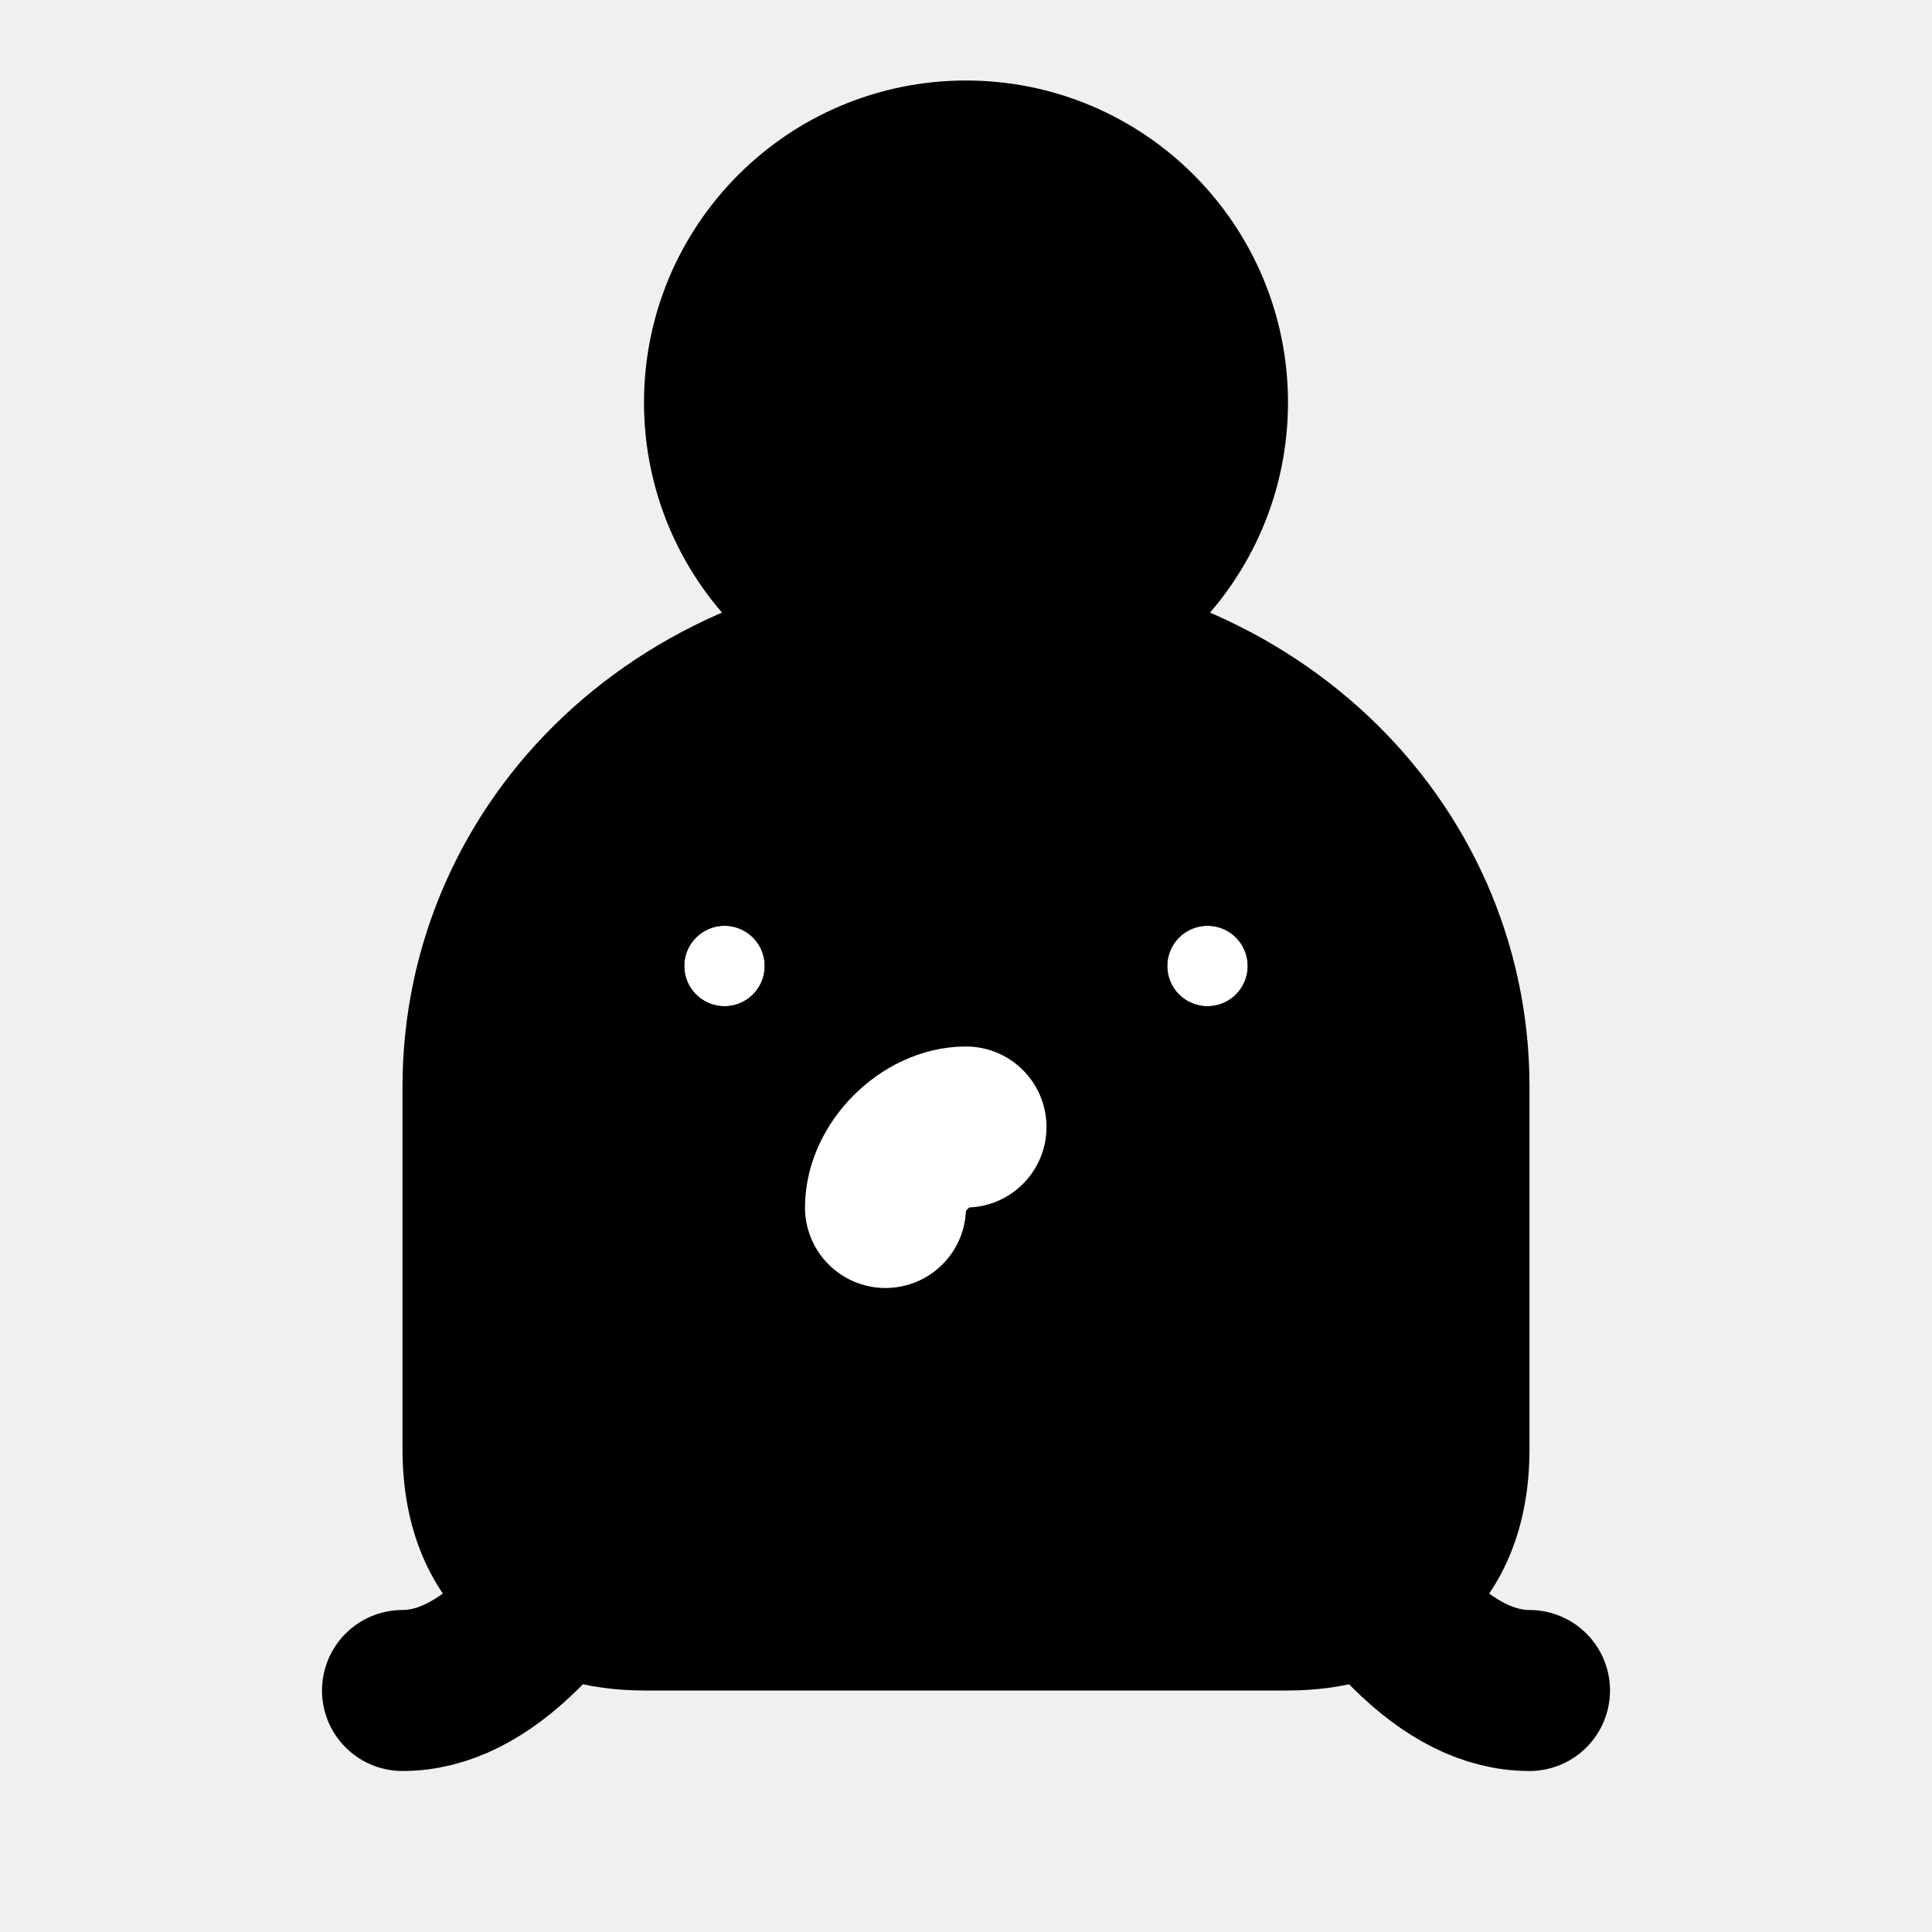
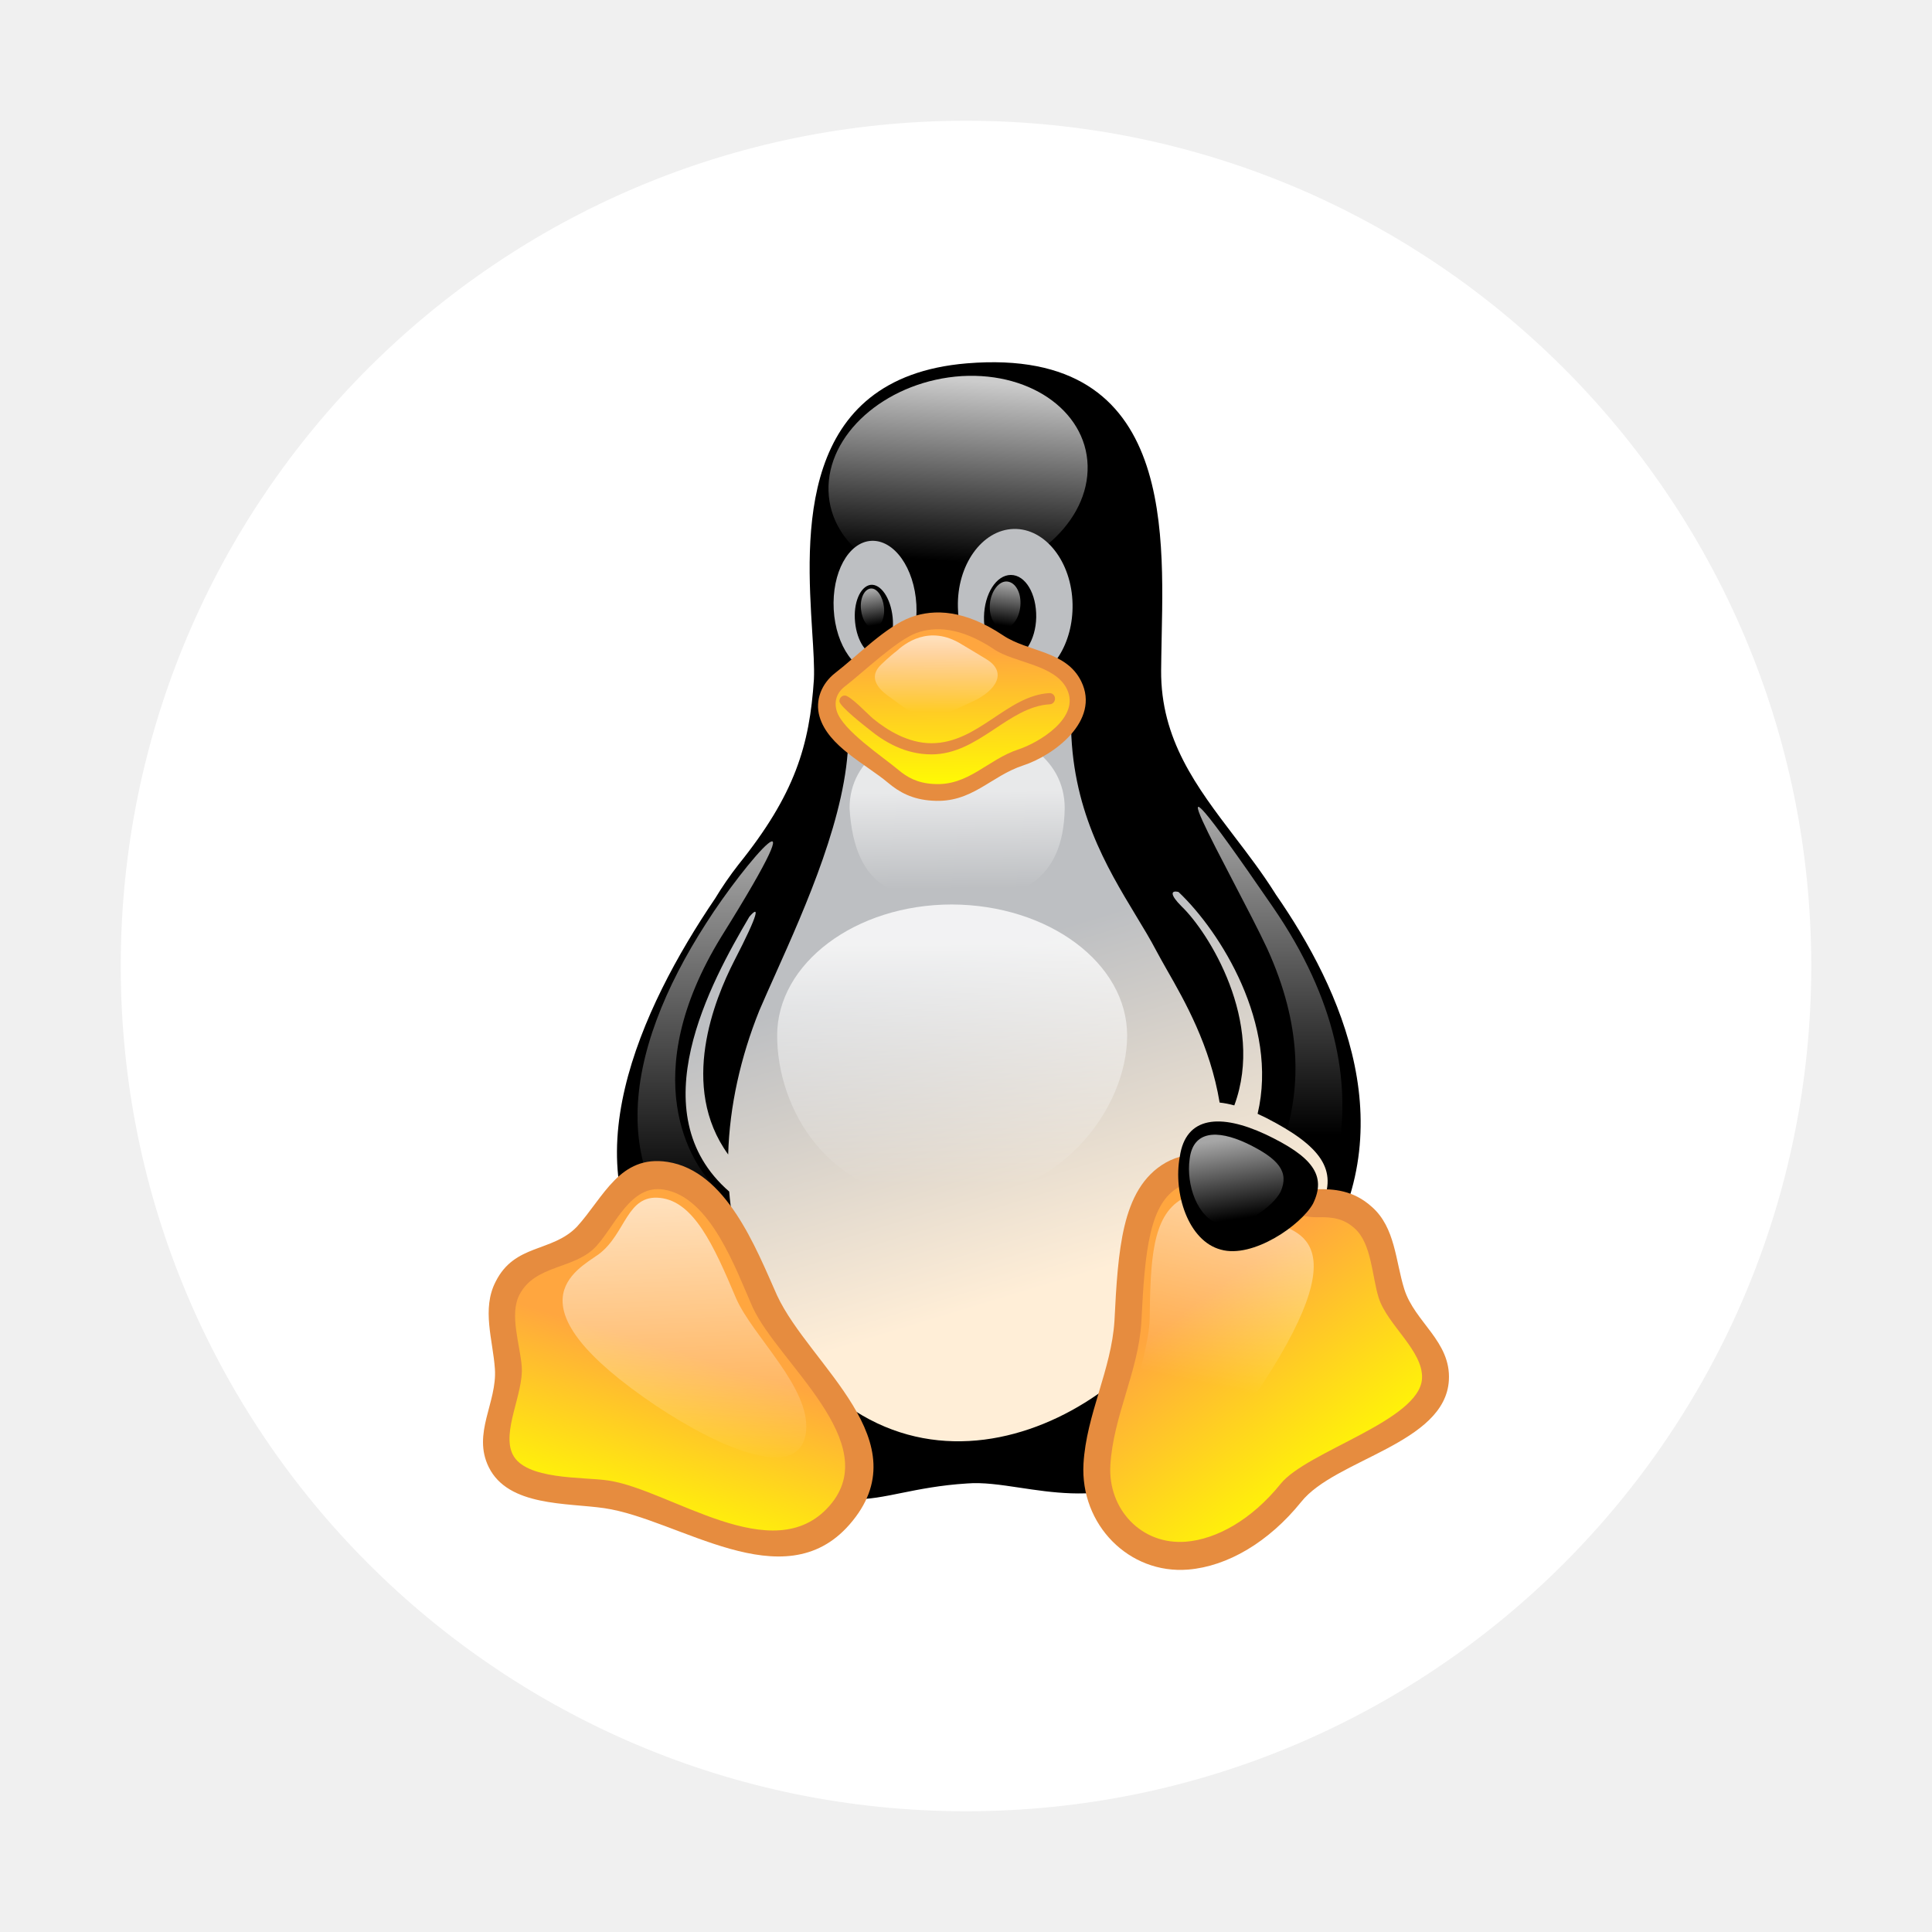
- <svg xmlns="http://www.w3.org/2000/svg" viewBox="0 0 24 24" fill="none" stroke="currentColor" stroke-width="2" stroke-linecap="round" stroke-linejoin="round">
-   <ellipse cx="12" cy="5" rx="3" ry="3" fill="currentColor" />
-   <path d="M12 8c-3.5 0-6 2.5-6 5.5V18c0 1.5 1 2 2 2h8c1 0 2-0.5 2-2v-4.5C18 10.5 15.5 8 12 8z" fill="currentColor" />
-   <circle cx="9" cy="12" r="0.5" fill="white" />
-   <circle cx="15" cy="12" r="0.5" fill="white" />
-   <path d="M12 14c-0.5 0-1 0.5-1 1" stroke="white" fill="none" />
-   <path d="M8 18c-1 2-2 3-3 3M16 18c1 2 2 3 3 3" stroke="currentColor" fill="none" />
+ <svg xmlns="http://www.w3.org/2000/svg" width="800px" height="800px" viewBox="0 0 32 32" fill="none">
+   <path d="M30 16C30 23.728 23.735 30 16 30C8.265 30 2 23.728 2 16C2 8.265 8.265 2 16 2C23.735 2 30 8.265 30 16Z" fill="white" />
+   <path d="M11.306 21.91C11.181 21.723 11.071 21.471 10.982 21.17C9.376 19.358 10.617 16.692 11.845 14.881C11.962 14.687 12.091 14.5 12.23 14.322C13.167 13.158 13.409 12.348 13.481 11.252C13.49 11.048 13.473 10.778 13.453 10.468C13.354 8.884 13.19 6.252 16.016 6.018C19.549 5.727 19.261 8.971 19.235 10.873C19.234 10.952 19.233 11.028 19.232 11.102C19.223 12.249 19.821 13.034 20.445 13.854C20.674 14.153 20.905 14.457 21.112 14.784C21.118 14.794 21.124 14.804 21.13 14.813C22.222 16.388 23.299 18.737 21.799 20.965C21.589 21.726 21.27 22.424 20.843 22.992C19.314 25.005 17.954 24.801 16.892 24.641C16.572 24.593 16.279 24.549 16.016 24.571C15.58 24.598 15.23 24.668 14.928 24.729C13.761 24.965 13.305 25.057 11.306 21.91Z" fill="#000000" />
+   <path d="M18.014 7.795C17.981 8.727 16.992 9.537 15.806 9.612C14.621 9.687 13.691 8.979 13.723 8.046C13.756 7.114 14.745 6.304 15.931 6.229C17.116 6.161 18.047 6.862 18.014 7.795Z" fill="url(#paint0_linear_87_7435)" />
+   <path fill-rule="evenodd" clip-rule="evenodd" d="M15.866 10.061C15.875 10.568 16.107 11 16.433 11.195C15.37 11.1 14.051 11.489 14.051 12.225C14.035 13.47 13.342 15.02 12.843 16.135C12.745 16.354 12.654 16.557 12.577 16.737C12.269 17.502 12.083 18.32 12.061 19.122C11.243 17.995 11.838 16.548 12.158 15.921C12.585 15.095 12.576 14.992 12.411 15.185C11.776 16.265 10.58 18.433 12.078 19.736C12.125 20.318 12.267 20.881 12.518 21.399C14.523 25.442 18.276 23.782 19.514 21.685C19.679 21.387 19.812 21.099 19.918 20.82C19.98 20.859 20.046 20.89 20.117 20.909C20.739 21.093 21.669 20.392 21.892 19.957C22.16 19.378 21.885 18.983 20.968 18.514C20.922 18.491 20.875 18.469 20.83 18.448C21.181 16.968 20.212 15.428 19.52 14.774C19.391 14.742 19.373 14.816 19.573 15.015C20.009 15.433 20.957 16.923 20.444 18.309C20.36 18.286 20.278 18.27 20.201 18.262C20.043 17.316 19.623 16.58 19.329 16.066C19.263 15.949 19.203 15.844 19.154 15.751C19.055 15.562 18.937 15.366 18.811 15.159C18.328 14.359 17.739 13.384 17.739 11.939C17.665 11.621 17.365 11.409 16.966 11.292C17.429 11.199 17.777 10.657 17.765 10.007C17.752 9.305 17.313 8.747 16.789 8.761C16.265 8.775 15.846 9.36 15.866 10.061ZM16.298 10.217C16.291 10.605 16.475 10.918 16.717 10.918C16.953 10.918 17.156 10.605 17.163 10.224C17.169 9.836 16.986 9.523 16.743 9.523C16.501 9.523 16.305 9.836 16.298 10.217Z" fill="url(#paint1_linear_87_7435)" />
+   <path fill-rule="evenodd" clip-rule="evenodd" d="M14.556 11.15C14.935 11.129 15.211 10.619 15.178 10.013C15.145 9.408 14.811 8.938 14.431 8.958C14.051 8.979 13.776 9.489 13.809 10.095C13.842 10.701 14.176 11.17 14.556 11.15ZM14.785 10.224C14.818 10.544 14.7 10.816 14.529 10.844C14.359 10.864 14.195 10.626 14.163 10.306C14.13 9.986 14.248 9.714 14.418 9.687C14.588 9.666 14.752 9.904 14.785 10.224Z" fill="url(#paint2_linear_87_7435)" />
+   <path d="M16.396 10C16.376 10.217 16.475 10.394 16.612 10.408C16.75 10.422 16.881 10.251 16.9 10.04C16.92 9.823 16.822 9.646 16.684 9.632C16.547 9.618 16.416 9.789 16.396 10Z" fill="url(#paint3_linear_87_7435)" />
+   <path d="M14.641 10.054C14.661 10.231 14.589 10.388 14.484 10.401C14.379 10.415 14.281 10.279 14.261 10.095C14.241 9.918 14.313 9.762 14.418 9.748C14.523 9.734 14.621 9.877 14.641 10.054Z" fill="url(#paint4_linear_87_7435)" />
+   <path d="M18.669 17.152C18.669 18.35 17.562 19.902 15.662 19.889C13.704 19.902 12.872 18.35 12.872 17.152C12.872 15.955 14.169 14.981 15.767 14.981C17.372 14.988 18.669 15.955 18.669 17.152Z" fill="url(#paint5_linear_87_7435)" />
+   <path d="M17.635 13.389C17.615 14.628 16.835 14.921 15.853 14.921C14.87 14.921 14.156 14.737 14.071 13.389C14.071 12.545 14.87 12.055 15.853 12.055C16.835 12.048 17.635 12.539 17.635 13.389Z" fill="url(#paint6_linear_87_7435)" />
+   <path d="M11.694 15.295C12.336 14.281 13.691 12.722 11.949 15.512C10.534 17.813 11.425 19.29 11.884 19.698C13.207 20.923 13.154 21.747 12.113 21.1C9.879 19.718 10.344 17.391 11.694 15.295Z" fill="url(#paint7_linear_87_7435)" />
+   <path d="M20.988 15.71C20.431 14.519 18.663 11.497 21.073 15.009C23.268 18.187 21.728 20.399 21.453 20.617C21.178 20.835 20.255 21.277 20.523 20.508C20.798 19.739 22.161 18.283 20.988 15.71Z" fill="url(#paint8_linear_87_7435)" />
+   <path d="M11.209 25.102C9.742 24.292 7.613 25.259 8.386 23.067C8.543 22.57 8.156 21.822 8.405 21.338C8.7 20.746 9.336 20.876 9.715 20.481C10.089 20.073 10.325 19.365 11.025 19.474C11.72 19.582 12.185 20.467 12.67 21.556C13.03 22.332 14.301 23.428 14.215 24.299C14.111 25.633 12.65 25.885 11.209 25.102Z" fill="url(#paint9_linear_87_7435)" />
+   <path fill-rule="evenodd" clip-rule="evenodd" d="M9.877 20.64C9.52 21.031 8.865 20.937 8.602 21.448C8.433 21.776 8.617 22.28 8.642 22.639C8.673 23.082 8.305 23.711 8.492 24.09C8.703 24.515 9.653 24.46 10.071 24.521C11.102 24.672 12.806 26.006 13.739 24.941C14.65 23.9 12.898 22.582 12.468 21.657C12.189 21.029 11.771 19.825 10.992 19.703C10.443 19.617 10.193 20.294 9.877 20.64ZM11.058 19.245C12.028 19.397 12.513 20.654 12.871 21.457C13.414 22.623 15.275 23.875 14.069 25.253C12.973 26.504 11.244 25.16 10.009 24.98C9.392 24.89 8.419 24.955 8.096 24.302C7.818 23.74 8.236 23.232 8.197 22.672C8.164 22.195 7.976 21.683 8.208 21.231C8.525 20.595 9.139 20.748 9.555 20.319C9.998 19.833 10.263 19.121 11.058 19.245Z" fill="#E68C3F" />
+   <path d="M21.381 24.728C22.456 23.373 24.846 23.652 23.235 21.794C22.895 21.393 22.999 20.535 22.58 20.168C22.089 19.719 21.545 20.086 21.047 19.855C20.549 19.603 20.026 19.12 19.416 19.46C18.807 19.807 18.742 20.706 18.683 21.89C18.63 22.741 17.884 24.163 18.283 24.946C18.86 26.157 20.36 25.994 21.381 24.728Z" fill="url(#paint10_linear_87_7435)" />
+   <path fill-rule="evenodd" clip-rule="evenodd" d="M21.81 19.698C22.085 19.691 22.415 19.71 22.725 19.992C23.11 20.332 23.114 20.887 23.259 21.351C23.431 21.901 24.034 22.215 23.998 22.86C23.939 23.914 22.114 24.168 21.552 24.876C21.012 25.545 20.33 25.943 19.682 25.997C18.7 26.078 17.889 25.252 17.946 24.244C17.993 23.428 18.409 22.686 18.459 21.876C18.488 21.29 18.52 20.746 18.626 20.305C18.733 19.859 18.926 19.475 19.308 19.257C20.145 18.789 20.954 19.721 21.81 19.698ZM19.522 19.664C19.295 19.793 19.151 20.032 19.059 20.417C18.965 20.807 18.934 21.307 18.904 21.905C18.854 22.716 18.438 23.457 18.391 24.271C18.35 24.997 18.907 25.596 19.647 25.535C20.148 25.493 20.727 25.176 21.209 24.58C21.64 24.037 23.514 23.534 23.553 22.833C23.578 22.375 22.977 21.946 22.835 21.494C22.724 21.141 22.719 20.593 22.436 20.345C22.255 20.18 22.064 20.155 21.821 20.161C21.116 20.18 20.176 19.299 19.522 19.664Z" fill="#E68C3F" />
+   <path d="M20.916 22.917C22.579 20.365 21.341 20.386 20.922 20.188C20.503 19.984 20.064 19.582 19.573 19.862C19.081 20.147 19.055 20.882 19.042 21.849C19.023 22.543 18.466 23.707 18.8 24.353C19.206 25.109 20.189 24.013 20.916 22.917Z" fill="url(#paint11_linear_87_7435)" />
+   <path d="M10.868 23.285C8.379 21.61 9.545 21.039 9.918 20.773C10.37 20.433 10.377 19.78 10.934 19.841C11.49 19.902 11.818 20.617 12.191 21.502C12.466 22.134 13.423 22.978 13.351 23.707C13.259 24.564 11.942 23.999 10.868 23.285Z" fill="url(#paint12_linear_87_7435)" />
+   <path d="M21.748 19.936C21.552 20.29 20.753 20.848 20.222 20.698C19.678 20.555 19.429 19.759 19.541 19.16C19.639 18.48 20.222 18.446 20.956 18.786C21.735 19.154 21.977 19.467 21.748 19.936Z" fill="#000000" />
+   <path d="M21.211 19.739C21.086 19.984 20.562 20.372 20.195 20.27C19.829 20.168 19.645 19.616 19.704 19.201C19.757 18.732 20.15 18.704 20.648 18.936C21.185 19.194 21.355 19.412 21.211 19.739Z" fill="url(#paint13_linear_87_7435)" />
+   <path d="M14.437 10.858C14.699 10.606 15.335 9.837 16.54 10.64C16.763 10.79 16.946 10.803 17.372 10.994C18.23 11.361 17.824 12.246 16.907 12.545C16.514 12.675 16.16 13.171 15.453 13.124C14.844 13.09 14.686 12.675 14.313 12.45C13.651 12.062 13.553 11.538 13.913 11.259C14.274 10.98 14.411 10.878 14.437 10.858Z" fill="url(#paint14_linear_87_7435)" />
+   <path fill-rule="evenodd" clip-rule="evenodd" d="M13.993 11.37C13.856 11.476 13.813 11.617 13.858 11.773C13.951 12.094 14.622 12.534 14.878 12.75C15.024 12.873 15.191 12.97 15.461 12.985C16.039 13.024 16.36 12.579 16.867 12.413C17.2 12.304 17.904 11.888 17.671 11.412C17.472 11.005 16.801 10.98 16.468 10.756C15.894 10.374 15.476 10.377 15.179 10.484C14.853 10.602 14.289 11.142 13.993 11.37ZM15.091 10.222C15.478 10.082 15.981 10.102 16.613 10.523C17.028 10.802 17.659 10.775 17.909 11.286C18.228 11.937 17.456 12.512 16.947 12.678C16.402 12.857 16.098 13.306 15.445 13.262C15.106 13.243 14.888 13.116 14.71 12.966C14.341 12.656 13.716 12.361 13.574 11.869C13.495 11.597 13.61 11.32 13.833 11.147C14.194 10.868 14.682 10.369 15.091 10.222Z" fill="#E68C3F" />
+   <path fill-rule="evenodd" clip-rule="evenodd" d="M17.474 11.567C17.477 11.618 17.439 11.662 17.39 11.665C16.697 11.704 16.21 12.495 15.427 12.495C14.989 12.495 14.642 12.284 14.394 12.08C14.344 12.04 13.903 11.7 13.903 11.613C13.903 11.562 13.943 11.52 13.992 11.52C14.085 11.52 14.363 11.822 14.466 11.907C14.7 12.098 15.046 12.31 15.427 12.31C16.202 12.31 16.678 11.52 17.381 11.48C17.43 11.477 17.472 11.516 17.474 11.567Z" fill="#E68C3F" />
+   <path d="M14.844 10.789C14.975 10.667 15.388 10.333 15.931 10.674C16.049 10.742 16.167 10.816 16.338 10.919C16.685 11.13 16.515 11.436 16.095 11.626C15.905 11.708 15.591 11.885 15.355 11.871C15.093 11.844 14.916 11.667 14.746 11.552C14.425 11.334 14.445 11.15 14.595 11.007C14.707 10.898 14.831 10.796 14.844 10.789Z" fill="url(#paint15_linear_87_7435)" />
+   <defs>
+     <linearGradient id="paint0_linear_87_7435" x1="16.058" y1="6.306" x2="15.836" y2="9.306" gradientUnits="userSpaceOnUse">
+       <stop stop-color="white" stop-opacity="0.8" />
+       <stop offset="1" stop-color="white" stop-opacity="0" />
+     </linearGradient>
+     <linearGradient id="paint1_linear_87_7435" x1="12.897" y1="22.672" x2="11.251" y2="17.272" gradientUnits="userSpaceOnUse">
+       <stop stop-color="#FFEED7" />
+       <stop offset="1" stop-color="#BDBFC2" />
+     </linearGradient>
+     <linearGradient id="paint2_linear_87_7435" x1="12.897" y1="22.672" x2="11.251" y2="17.272" gradientUnits="userSpaceOnUse">
+       <stop stop-color="#FFEED7" />
+       <stop offset="1" stop-color="#BDBFC2" />
+     </linearGradient>
+     <linearGradient id="paint3_linear_87_7435" x1="16.668" y1="9.655" x2="16.575" y2="10.354" gradientUnits="userSpaceOnUse">
+       <stop stop-color="white" stop-opacity="0.65" />
+       <stop offset="1" stop-color="white" stop-opacity="0" />
+     </linearGradient>
+     <linearGradient id="paint4_linear_87_7435" x1="14.434" y1="9.783" x2="14.534" y2="10.348" gradientUnits="userSpaceOnUse">
+       <stop stop-color="white" stop-opacity="0.65" />
+       <stop offset="1" stop-color="white" stop-opacity="0" />
+     </linearGradient>
+     <linearGradient id="paint5_linear_87_7435" x1="15.761" y1="15.631" x2="15.778" y2="19.627" gradientUnits="userSpaceOnUse">
+       <stop stop-color="white" stop-opacity="0.8" />
+       <stop offset="1" stop-color="white" stop-opacity="0" />
+     </linearGradient>
+     <linearGradient id="paint6_linear_87_7435" x1="15.85" y1="13.125" x2="15.869" y2="14.714" gradientUnits="userSpaceOnUse">
+       <stop stop-color="white" stop-opacity="0.65" />
+       <stop offset="1" stop-color="white" stop-opacity="0" />
+     </linearGradient>
+     <linearGradient id="paint7_linear_87_7435" x1="11.72" y1="14.105" x2="11.72" y2="19.937" gradientUnits="userSpaceOnUse">
+       <stop stop-color="white" stop-opacity="0.65" />
+       <stop offset="1" stop-color="white" stop-opacity="0" />
+     </linearGradient>
+     <linearGradient id="paint8_linear_87_7435" x1="21.033" y1="13.536" x2="21.031" y2="18.805" gradientUnits="userSpaceOnUse">
+       <stop stop-color="white" stop-opacity="0.65" />
+       <stop offset="1" stop-color="white" stop-opacity="0" />
+     </linearGradient>
+     <linearGradient id="paint9_linear_87_7435" x1="11.429" y1="22.437" x2="10.535" y2="25.421" gradientUnits="userSpaceOnUse">
+       <stop stop-color="#FFA63F" />
+       <stop offset="1" stop-color="#FFFF00" />
+     </linearGradient>
+     <linearGradient id="paint10_linear_87_7435" x1="19.882" y1="21.53" x2="22.266" y2="24.78" gradientUnits="userSpaceOnUse">
+       <stop stop-color="#FFA63F" />
+       <stop offset="1" stop-color="#FFFF00" />
+     </linearGradient>
+     <linearGradient id="paint11_linear_87_7435" x1="20.52" y1="18.933" x2="19.686" y2="22.86" gradientUnits="userSpaceOnUse">
+       <stop stop-color="white" stop-opacity="0.65" />
+       <stop offset="1" stop-color="white" stop-opacity="0" />
+     </linearGradient>
+     <linearGradient id="paint12_linear_87_7435" x1="11.246" y1="19.904" x2="11.412" y2="24.324" gradientUnits="userSpaceOnUse">
+       <stop stop-color="white" stop-opacity="0.65" />
+       <stop offset="1" stop-color="white" stop-opacity="0" />
+     </linearGradient>
+     <linearGradient id="paint13_linear_87_7435" x1="20.375" y1="18.862" x2="20.569" y2="20.182" gradientUnits="userSpaceOnUse">
+       <stop stop-color="white" stop-opacity="0.65" />
+       <stop offset="1" stop-color="white" stop-opacity="0" />
+     </linearGradient>
+     <linearGradient id="paint14_linear_87_7435" x1="15.764" y1="10.784" x2="15.78" y2="13.11" gradientUnits="userSpaceOnUse">
+       <stop stop-color="#FFA63F" />
+       <stop offset="1" stop-color="#FFFF00" />
+     </linearGradient>
+     <linearGradient id="paint15_linear_87_7435" x1="15.511" y1="10.564" x2="15.506" y2="11.794" gradientUnits="userSpaceOnUse">
+       <stop stop-color="white" stop-opacity="0.65" />
+       <stop offset="1" stop-color="white" stop-opacity="0" />
+     </linearGradient>
+   </defs>
</svg>
